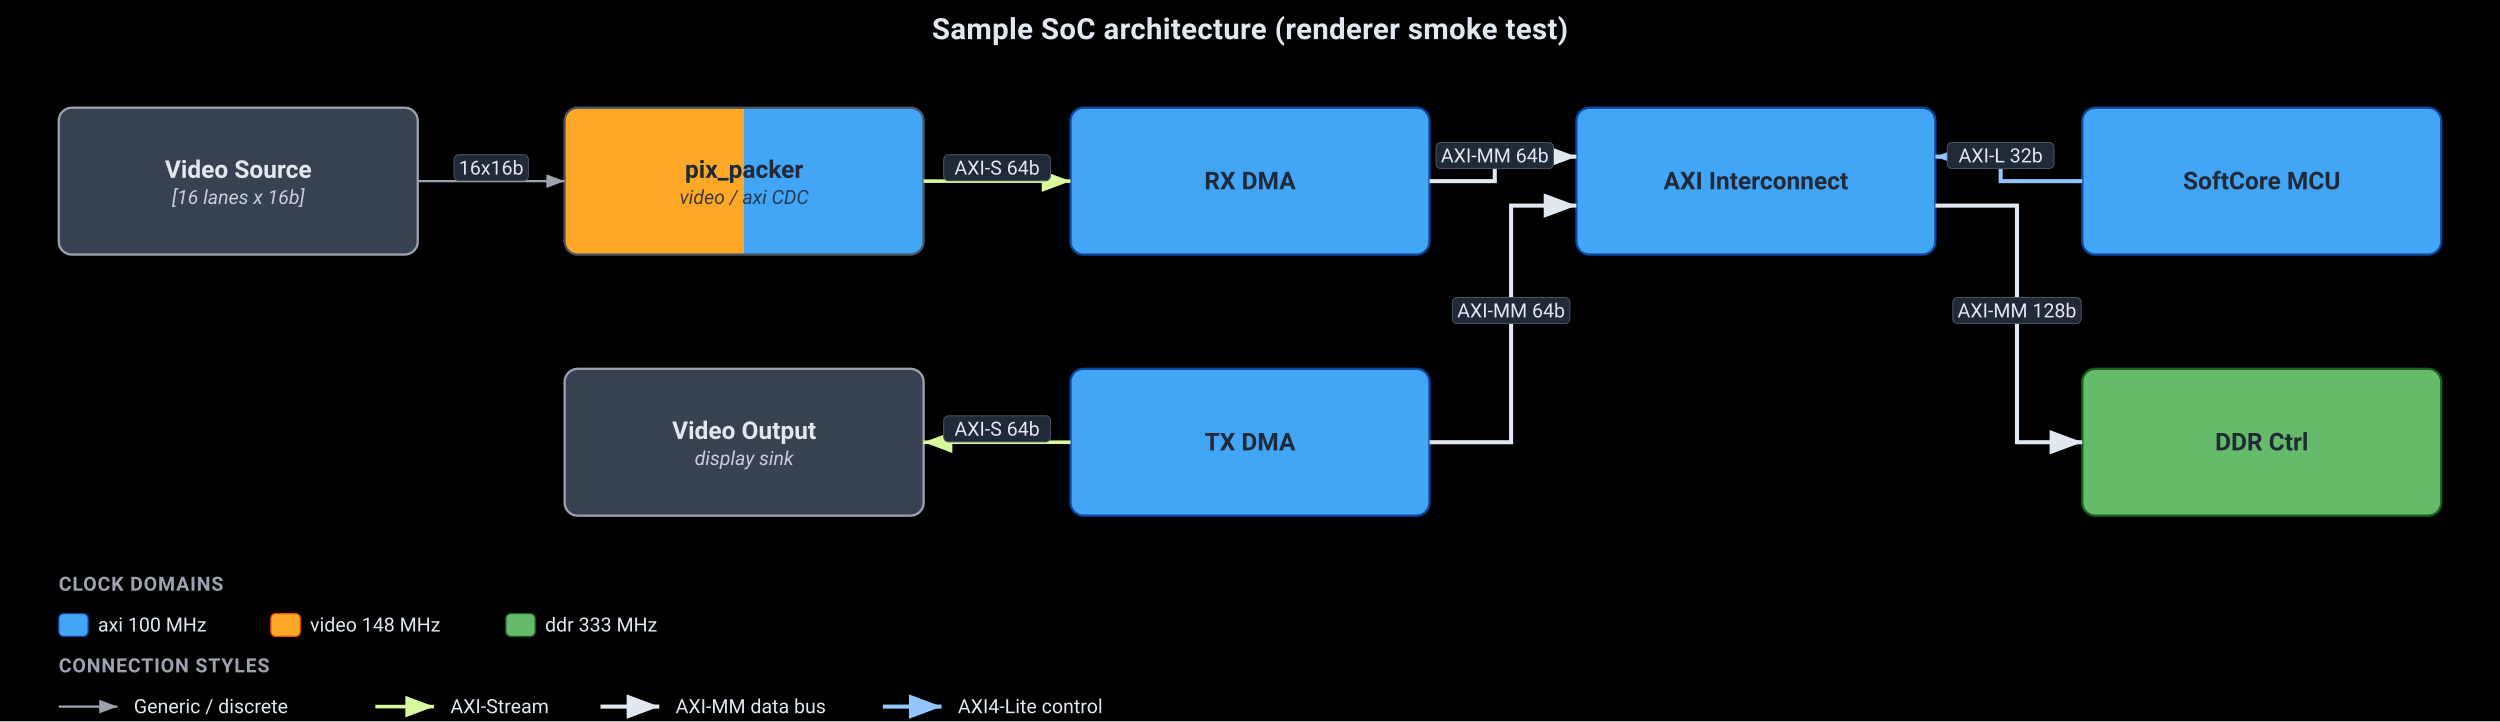
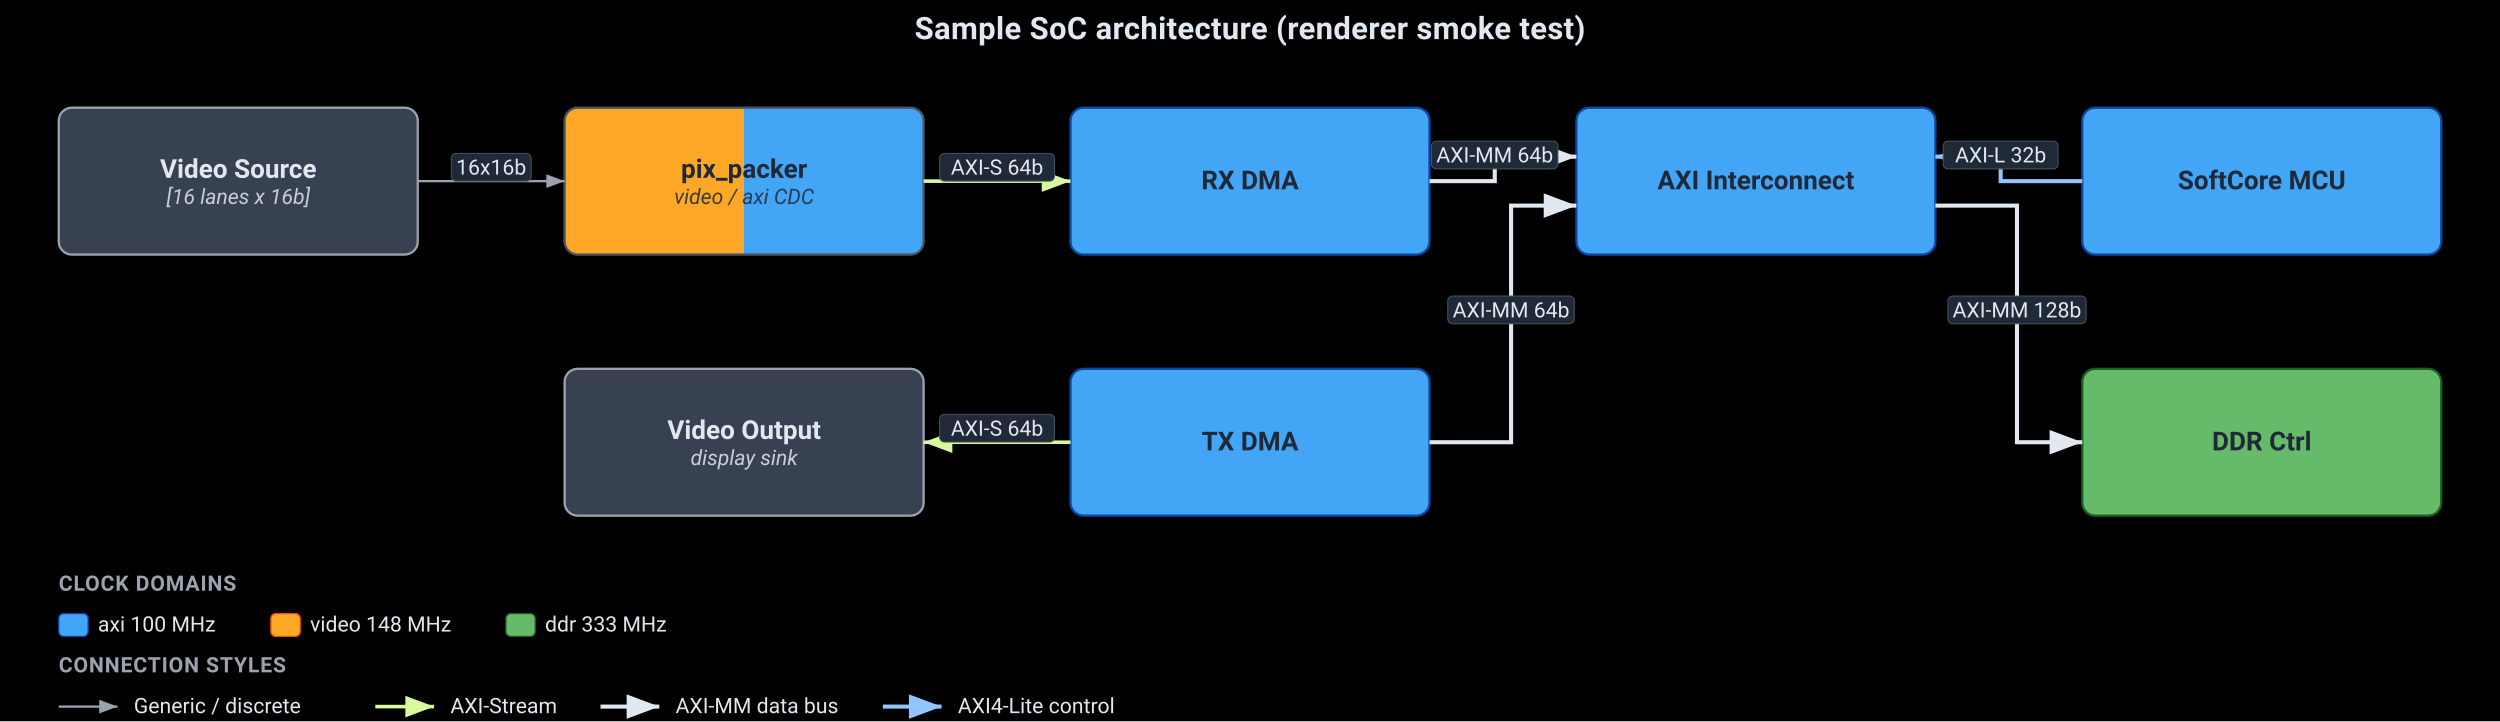
<svg xmlns="http://www.w3.org/2000/svg" width="1532" height="442" viewBox="0 0 1532 442" font-family="ui-sans-serif, system-ui, -apple-system, 'Segoe UI', Roboto, 'Helvetica Neue', Arial, sans-serif" style="background:#000000">
  <defs>
    <marker id="ah-solid" markerWidth="9" markerHeight="9" refX="8" refY="3" orient="auto">
      <path d="M0,0 L0,6 L8,3 z" fill="#e2e8f0" />
    </marker>
    <marker id="ah-thin" markerWidth="9" markerHeight="9" refX="8" refY="3" orient="auto">
      <path d="M0,0 L0,6 L8,3 z" fill="#9ca3af" />
    </marker>
    <marker id="ah-stream" markerWidth="9" markerHeight="9" refX="8" refY="3" orient="auto">
      <path d="M0,0 L0,6 L8,3 z" fill="#d9f99d" />
    </marker>
    <marker id="ah-axil" markerWidth="9" markerHeight="9" refX="8" refY="3" orient="auto">
      <path d="M0,0 L0,6 L8,3 z" fill="#93c5fd" />
    </marker>
    <marker id="ah-cdc" markerWidth="9" markerHeight="9" refX="8" refY="3" orient="auto">
      <path d="M0,0 L0,6 L8,3 z" fill="#d8b4fe" />
    </marker>
    <marker id="ah-open" markerWidth="9" markerHeight="9" refX="8" refY="3" orient="auto">
      <path d="M0.5,0.5 L0.5,5.5 L8,3 z" fill="#000000" stroke="#e2e8f0" stroke-width="1" />
    </marker>
    <linearGradient id="grad-pix_packer" x1="0%" y1="0%" x2="100%" y2="0%">
      <stop offset="50%" stop-color="#FFA726" />
      <stop offset="50%" stop-color="#42A5F5" />
    </linearGradient>
  </defs>
  <rect width="1532" height="442" fill="#000000" id="_canvas_bg" />
-   <text x="766.0" y="24" text-anchor="middle" font-size="18" font-weight="600" fill="#e2e8f0" letter-spacing="0.2">Sample SoC architecture (renderer smoke test)</text>
+   <text x="766.0" y="24" text-anchor="middle" font-size="19" font-weight="600" fill="#e2e8f0" letter-spacing="0.2">Sample SoC architecture (renderer smoke test)</text>
  <rect id="phy" x="36" y="66" width="220" height="90" fill="#374151" stroke="#9ca3af" stroke-width="1.4" rx="8" />
-   <text x="146" y="109" text-anchor="middle" font-size="15" font-weight="600" fill="#e2e8f0">Video Source</text>
-   <text x="146" y="125" text-anchor="middle" font-size="12" font-style="italic" fill="#e2e8f0" opacity="0.85">[16 lanes x 16b]</text>
+   <text x="146" y="109" text-anchor="middle" font-size="16" font-weight="600" fill="#e2e8f0">Video Source</text>
+   <text x="146" y="125" text-anchor="middle" font-size="13" font-style="italic" fill="#e2e8f0" opacity="0.85">[16 lanes x 16b]</text>
  <rect id="pix_packer" x="346" y="66" width="220" height="90" fill="url(#grad-pix_packer)" stroke="#4b5563" stroke-width="1.4" rx="8" />
-   <text x="456" y="109" text-anchor="middle" font-size="15" font-weight="600" fill="#1f2937">pix_packer</text>
-   <text x="456" y="125" text-anchor="middle" font-size="12" font-style="italic" fill="#1f2937" opacity="0.85">video / axi CDC</text>
+   <text x="456" y="109" text-anchor="middle" font-size="16" font-weight="600" fill="#1f2937">pix_packer</text>
+   <text x="456" y="125" text-anchor="middle" font-size="13" font-style="italic" fill="#1f2937" opacity="0.85">video / axi CDC</text>
  <rect id="rx_dma" x="656" y="66" width="220" height="90" fill="#42A5F5" stroke="#0D47A1" stroke-width="1.4" rx="8" />
-   <text x="766" y="116" text-anchor="middle" font-size="15" font-weight="600" fill="#1f2937">RX DMA</text>
+   <text x="766" y="116" text-anchor="middle" font-size="16" font-weight="600" fill="#1f2937">RX DMA</text>
  <rect id="tx_dma" x="656" y="226" width="220" height="90" fill="#42A5F5" stroke="#0D47A1" stroke-width="1.4" rx="8" />
-   <text x="766" y="276" text-anchor="middle" font-size="15" font-weight="600" fill="#1f2937">TX DMA</text>
+   <text x="766" y="276" text-anchor="middle" font-size="16" font-weight="600" fill="#1f2937">TX DMA</text>
  <rect id="video_out" x="346" y="226" width="220" height="90" fill="#374151" stroke="#9ca3af" stroke-width="1.4" rx="8" />
-   <text x="456" y="269" text-anchor="middle" font-size="15" font-weight="600" fill="#e2e8f0">Video Output</text>
-   <text x="456" y="285" text-anchor="middle" font-size="12" font-style="italic" fill="#e2e8f0" opacity="0.85">display sink</text>
+   <text x="456" y="269" text-anchor="middle" font-size="16" font-weight="600" fill="#e2e8f0">Video Output</text>
+   <text x="456" y="285" text-anchor="middle" font-size="13" font-style="italic" fill="#e2e8f0" opacity="0.85">display sink</text>
  <rect id="interconnect" x="966" y="66" width="220" height="90" fill="#42A5F5" stroke="#0D47A1" stroke-width="1.4" rx="8" />
-   <text x="1076" y="116" text-anchor="middle" font-size="15" font-weight="600" fill="#1f2937">AXI Interconnect</text>
+   <text x="1076" y="116" text-anchor="middle" font-size="16" font-weight="600" fill="#1f2937">AXI Interconnect</text>
  <rect id="cpu" x="1276" y="66" width="220" height="90" fill="#42A5F5" stroke="#0D47A1" stroke-width="1.4" rx="8" />
-   <text x="1386" y="116" text-anchor="middle" font-size="15" font-weight="600" fill="#1f2937">SoftCore MCU</text>
+   <text x="1386" y="116" text-anchor="middle" font-size="16" font-weight="600" fill="#1f2937">SoftCore MCU</text>
  <rect id="ddr_ctrl" x="1276" y="226" width="220" height="90" fill="#66BB6A" stroke="#1B5E20" stroke-width="1.4" rx="8" />
-   <text x="1386" y="276" text-anchor="middle" font-size="15" font-weight="600" fill="#1f2937">DDR Ctrl</text>
+   <text x="1386" y="276" text-anchor="middle" font-size="16" font-weight="600" fill="#1f2937">DDR Ctrl</text>
  <path id="edge_phy_to_pix_packer" d="M 256.0,111.0 L 301.0,111.0 L 346.0,111.0" stroke="#9ca3af" stroke-width="1.4" fill="none" marker-end="url(#ah-thin)" />
-   <rect x="278.2" y="94.8" width="45.6" height="16.0" fill="#1f2937" stroke="#4b5563" stroke-width="0.6" rx="3" />
-   <text x="301.0" y="107.0" text-anchor="middle" font-size="12" fill="#e2e8f0">16x16b</text>
+   <rect x="276.6" y="94.0" width="48.9" height="17.0" fill="#1f2937" stroke="#4b5563" stroke-width="0.6" rx="3" />
+   <text x="301.0" y="107.0" text-anchor="middle" font-size="13" fill="#e2e8f0">16x16b</text>
  <path id="edge_pix_packer_to_rx_dma" d="M 566.0,111.0 L 611.0,111.0 L 656.0,111.0" stroke="#d9f99d" stroke-width="2.2" fill="none" marker-end="url(#ah-stream)" />
-   <rect x="578.3" y="94.8" width="65.4" height="16.0" fill="#1f2937" stroke="#4b5563" stroke-width="0.6" rx="3" />
-   <text x="611.0" y="107.0" text-anchor="middle" font-size="12" fill="#e2e8f0">AXI-S 64b</text>
+   <rect x="575.8" y="94.0" width="70.4" height="17.0" fill="#1f2937" stroke="#4b5563" stroke-width="0.6" rx="3" />
+   <text x="611.0" y="107.0" text-anchor="middle" font-size="13" fill="#e2e8f0">AXI-S 64b</text>
  <path id="edge_tx_dma_to_video_out" d="M 656.0,271.0 L 611.0,271.0 L 566.0,271.0" stroke="#d9f99d" stroke-width="2.2" fill="none" marker-end="url(#ah-stream)" />
-   <rect x="578.3" y="254.8" width="65.4" height="16.0" fill="#1f2937" stroke="#4b5563" stroke-width="0.6" rx="3" />
-   <text x="611.0" y="267.0" text-anchor="middle" font-size="12" fill="#e2e8f0">AXI-S 64b</text>
+   <rect x="575.8" y="253.9" width="70.4" height="17.0" fill="#1f2937" stroke="#4b5563" stroke-width="0.6" rx="3" />
+   <text x="611.0" y="267.0" text-anchor="middle" font-size="13" fill="#e2e8f0">AXI-S 64b</text>
  <path id="edge_rx_dma_to_interconnect" d="M 876.0,111.0 L 916.0,111.0 L 916.0,96.0 L 966.0,96.0" stroke="#e2e8f0" stroke-width="2.5" fill="none" marker-end="url(#ah-solid)" />
-   <rect x="880.0" y="87.3" width="72.0" height="16.0" fill="#1f2937" stroke="#4b5563" stroke-width="0.6" rx="3" />
-   <text x="916.0" y="99.5" text-anchor="middle" font-size="12" fill="#e2e8f0">AXI-MM 64b</text>
+   <rect x="877.2" y="86.5" width="77.5" height="17.0" fill="#1f2937" stroke="#4b5563" stroke-width="0.6" rx="3" />
+   <text x="916.0" y="99.5" text-anchor="middle" font-size="13" fill="#e2e8f0">AXI-MM 64b</text>
  <path id="edge_tx_dma_to_interconnect" d="M 876.0,271.0 L 926.0,271.0 L 926.0,126.0 L 966.0,126.0" stroke="#e2e8f0" stroke-width="2.5" fill="none" marker-end="url(#ah-solid)" />
-   <rect x="890.0" y="182.3" width="72.0" height="16.0" fill="#1f2937" stroke="#4b5563" stroke-width="0.6" rx="3" />
-   <text x="926.0" y="194.5" text-anchor="middle" font-size="12" fill="#e2e8f0">AXI-MM 64b</text>
+   <rect x="887.2" y="181.4" width="77.5" height="17.0" fill="#1f2937" stroke="#4b5563" stroke-width="0.6" rx="3" />
+   <text x="926.0" y="194.5" text-anchor="middle" font-size="13" fill="#e2e8f0">AXI-MM 64b</text>
  <path id="edge_cpu_to_interconnect" d="M 1276.0,111.0 L 1226.0,111.0 L 1226.0,96.0 L 1186.0,96.0" stroke="#93c5fd" stroke-width="2.5" fill="none" marker-end="url(#ah-axil)" />
-   <rect x="1193.3" y="87.3" width="65.4" height="16.0" fill="#1f2937" stroke="#4b5563" stroke-width="0.6" rx="3" />
-   <text x="1226.0" y="99.5" text-anchor="middle" font-size="12" fill="#e2e8f0">AXI-L 32b</text>
+   <rect x="1190.8" y="86.5" width="70.4" height="17.0" fill="#1f2937" stroke="#4b5563" stroke-width="0.6" rx="3" />
+   <text x="1226.0" y="99.5" text-anchor="middle" font-size="13" fill="#e2e8f0">AXI-L 32b</text>
  <path id="edge_interconnect_to_ddr_ctrl" d="M 1186.0,126.0 L 1236.0,126.0 L 1236.0,271.0 L 1276.0,271.0" stroke="#e2e8f0" stroke-width="2.5" fill="none" marker-end="url(#ah-solid)" />
-   <rect x="1196.7" y="182.3" width="78.6" height="16.0" fill="#1f2937" stroke="#4b5563" stroke-width="0.6" rx="3" />
-   <text x="1236.0" y="194.5" text-anchor="middle" font-size="12" fill="#e2e8f0">AXI-MM 128b</text>
-   <text x="36" y="362" font-size="12" font-weight="600" fill="#9ca3af" letter-spacing="0.5">CLOCK DOMAINS</text>
+   <rect x="1193.7" y="181.4" width="84.7" height="17.0" fill="#1f2937" stroke="#4b5563" stroke-width="0.6" rx="3" />
+   <text x="1236.0" y="194.5" text-anchor="middle" font-size="13" fill="#e2e8f0">AXI-MM 128b</text>
+   <text x="36" y="362" font-size="13" font-weight="600" fill="#9ca3af" letter-spacing="0.5">CLOCK DOMAINS</text>
  <rect x="36" y="376" width="18" height="14" fill="#42A5F5" stroke="#0D47A1" stroke-width="0.8" rx="3" />
-   <text x="60" y="387" font-size="12" fill="#e2e8f0">axi  100 MHz</text>
+   <text x="60" y="387" font-size="13" fill="#e2e8f0">axi  100 MHz</text>
  <rect x="166" y="376" width="18" height="14" fill="#FFA726" stroke="#E65100" stroke-width="0.8" rx="3" />
-   <text x="190" y="387" font-size="12" fill="#e2e8f0">video  148 MHz</text>
+   <text x="190" y="387" font-size="13" fill="#e2e8f0">video  148 MHz</text>
  <rect x="310" y="376" width="18" height="14" fill="#66BB6A" stroke="#1B5E20" stroke-width="0.8" rx="3" />
-   <text x="334" y="387" font-size="12" fill="#e2e8f0">ddr  333 MHz</text>
-   <text x="36" y="412" font-size="12" font-weight="600" fill="#9ca3af" letter-spacing="0.5">CONNECTION STYLES</text>
+   <text x="334" y="387" font-size="13" fill="#e2e8f0">ddr  333 MHz</text>
+   <text x="36" y="412" font-size="13" font-weight="600" fill="#9ca3af" letter-spacing="0.5">CONNECTION STYLES</text>
  <path id="legend-arrow-generic" d="M 36,433 L 72,433" stroke="#9ca3af" stroke-width="1.4" fill="none" marker-end="url(#ah-thin)" />
-   <text x="82" y="437" font-size="12" fill="#e2e8f0">Generic / discrete</text>
+   <text x="82" y="437" font-size="13" fill="#e2e8f0">Generic / discrete</text>
  <path id="legend-arrow-axi-stream" d="M 230,433 L 266,433" stroke="#d9f99d" stroke-width="2.2" fill="none" marker-end="url(#ah-stream)" />
-   <text x="276" y="437" font-size="12" fill="#e2e8f0">AXI-Stream</text>
+   <text x="276" y="437" font-size="13" fill="#e2e8f0">AXI-Stream</text>
  <path id="legend-arrow-axi-mm" d="M 368,433 L 404,433" stroke="#e2e8f0" stroke-width="2.5" fill="none" marker-end="url(#ah-solid)" />
-   <text x="414" y="437" font-size="12" fill="#e2e8f0">AXI-MM data bus</text>
+   <text x="414" y="437" font-size="13" fill="#e2e8f0">AXI-MM data bus</text>
  <path id="legend-arrow-axi-lite" d="M 541,433 L 577,433" stroke="#93c5fd" stroke-width="2.5" fill="none" marker-end="url(#ah-axil)" />
-   <text x="587" y="437" font-size="12" fill="#e2e8f0">AXI4-Lite control</text>
+   <text x="587" y="437" font-size="13" fill="#e2e8f0">AXI4-Lite control</text>
</svg>
